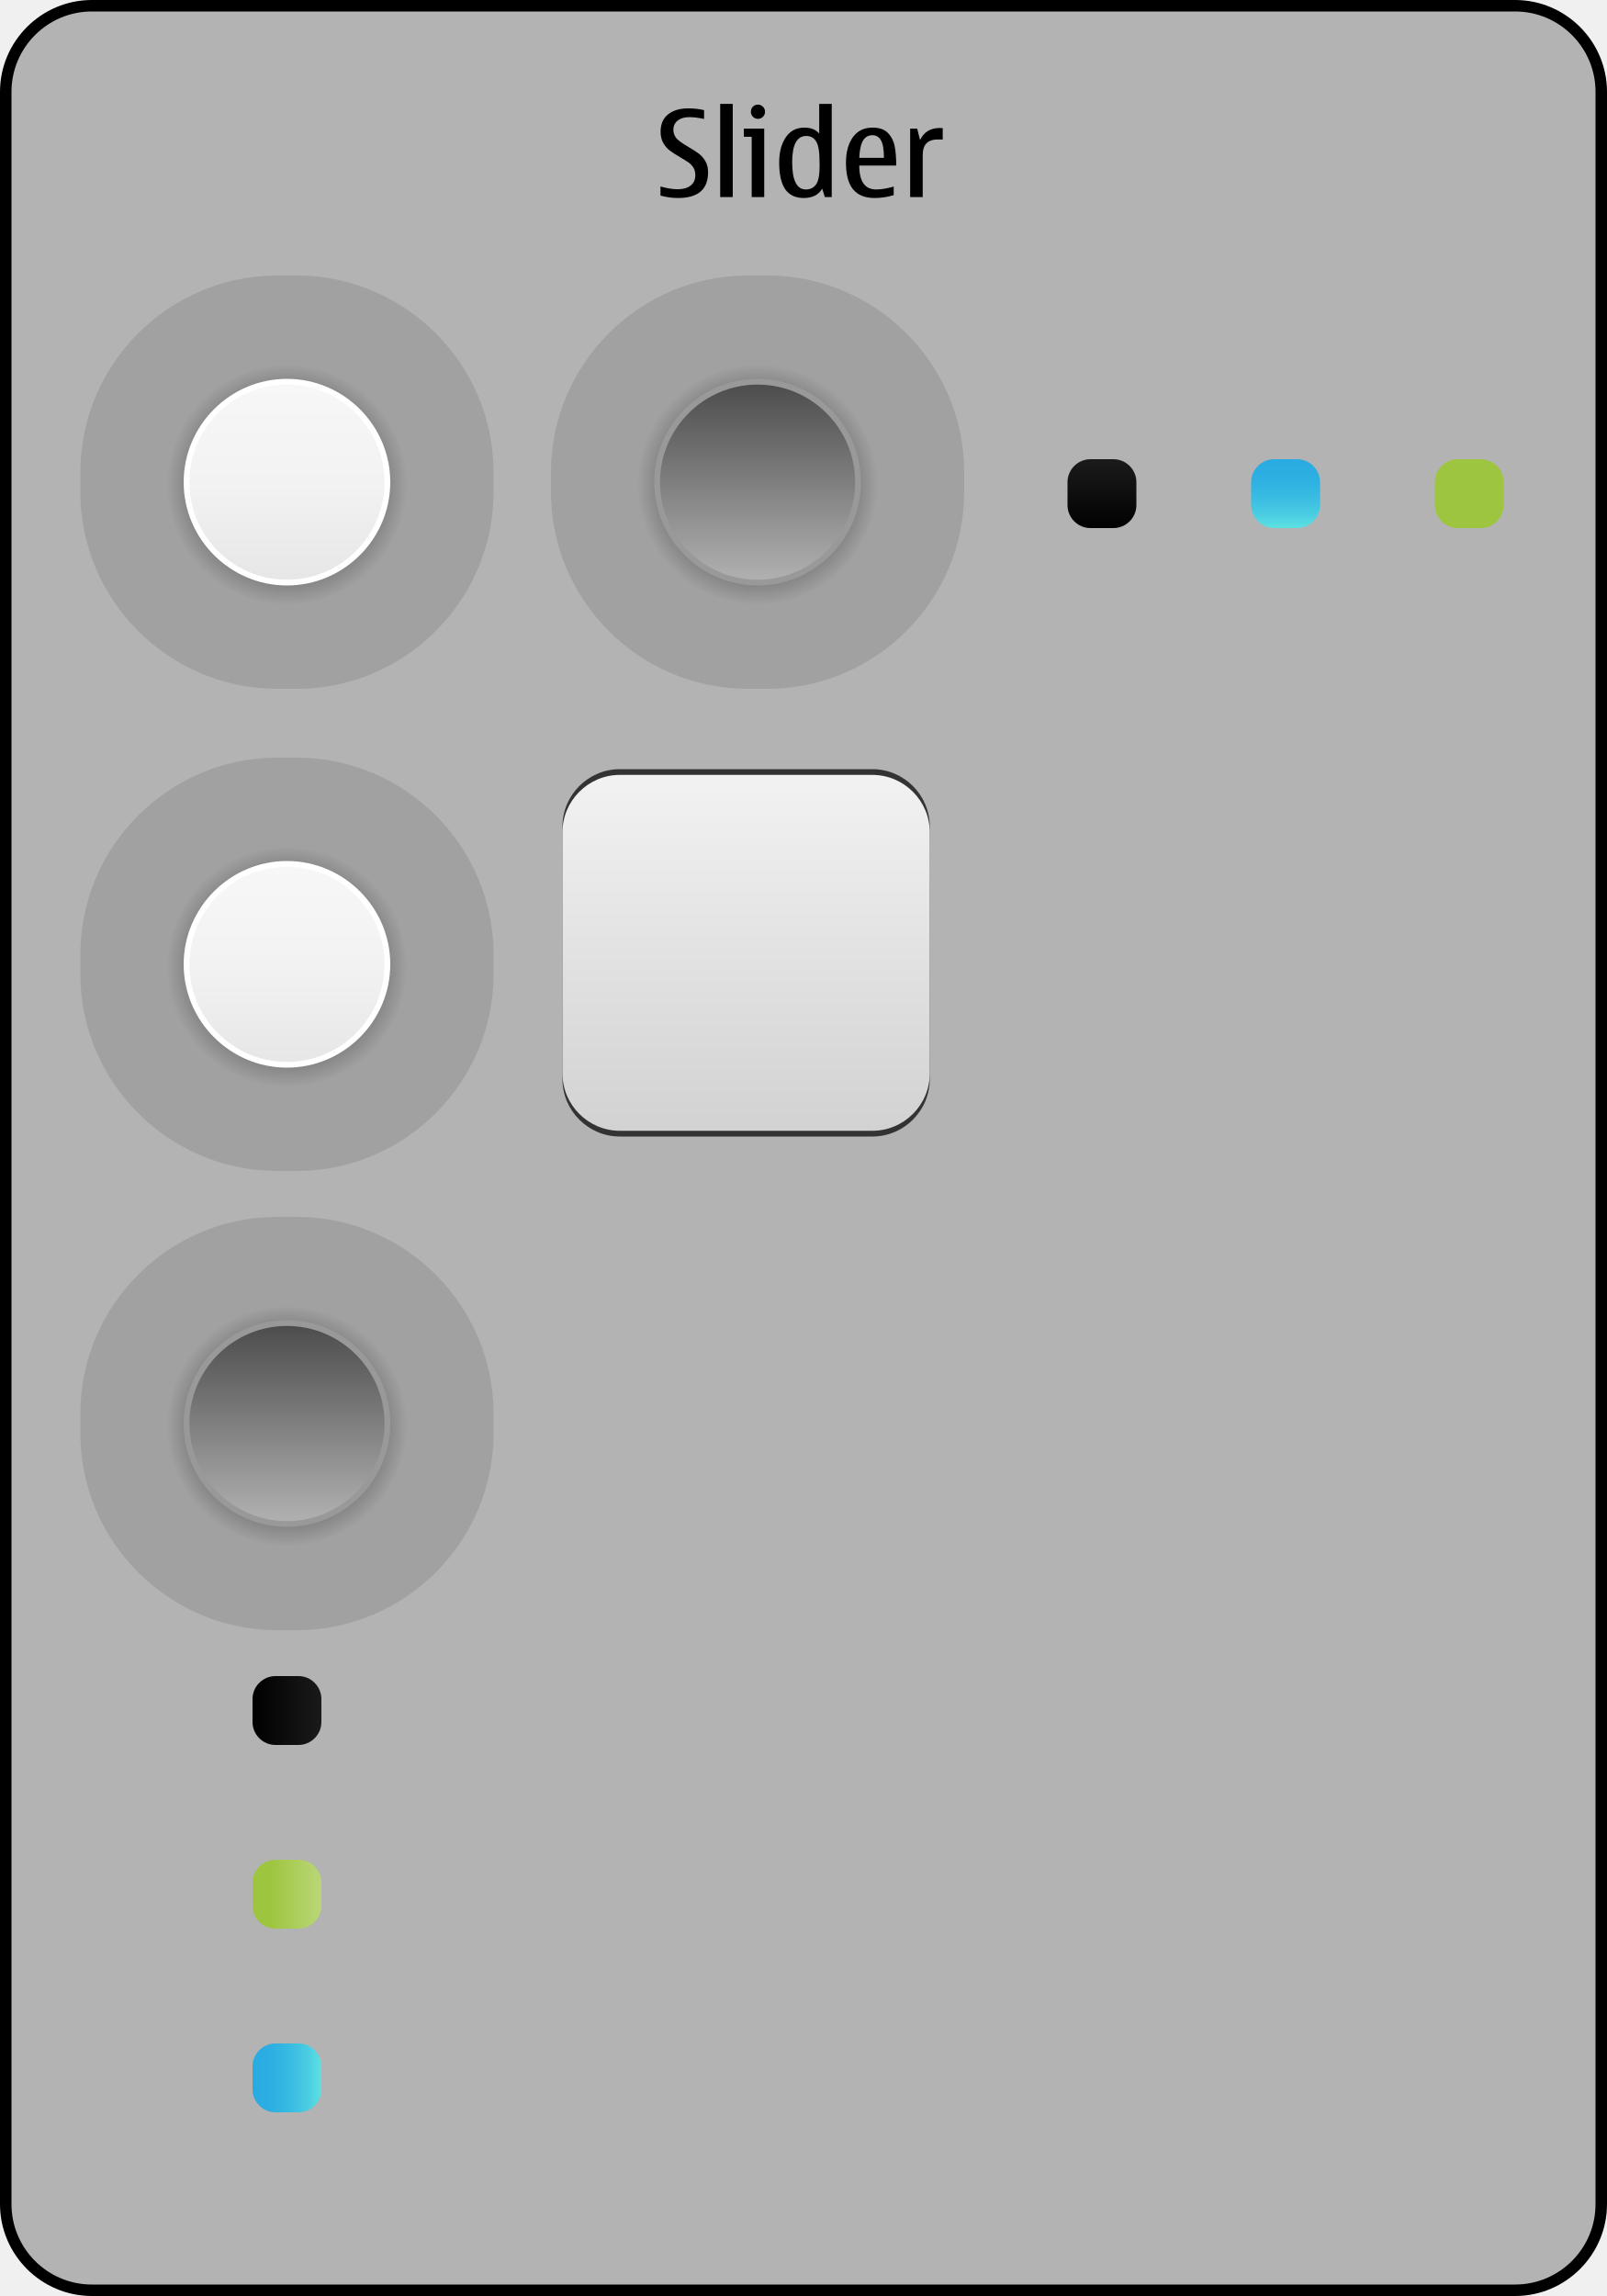
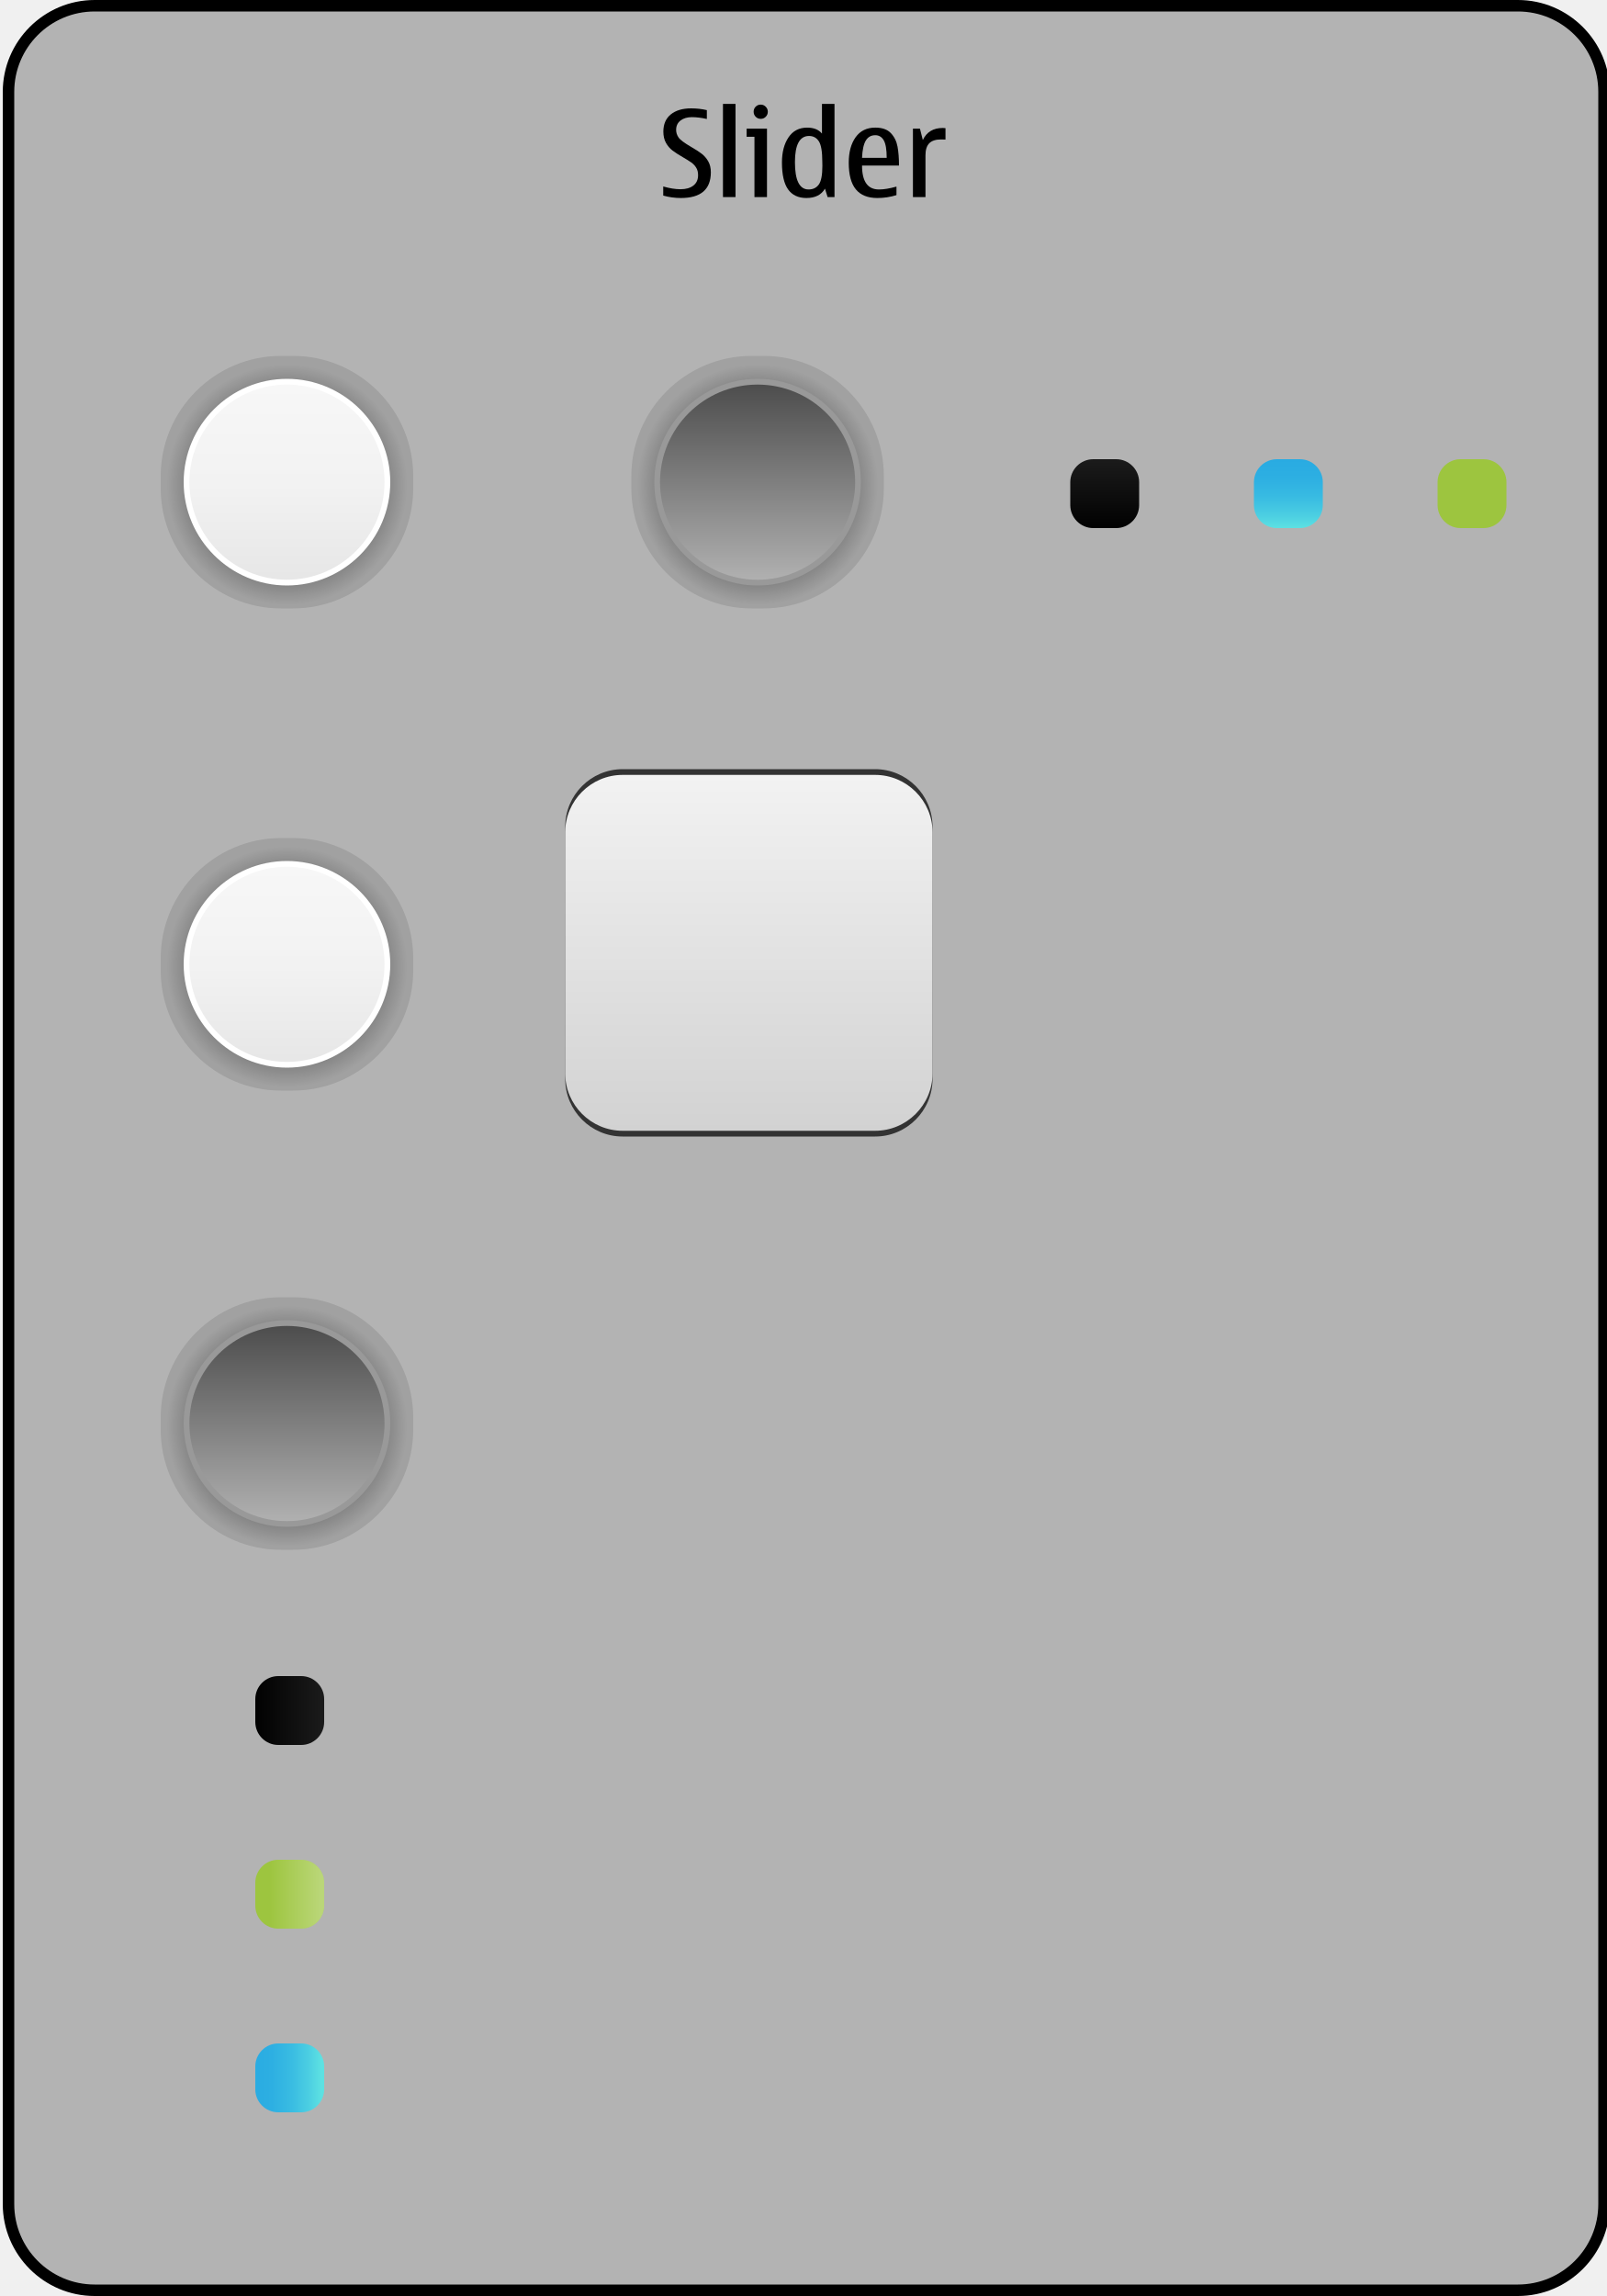
- <svg xmlns="http://www.w3.org/2000/svg" version="1.1" x="0px" y="0px" width="280px" height="400px" viewBox="0 0 280 400" style="enable-background:new 0 0 280 400;" xml:space="preserve" id="svg2">
-   <defs id="defs212" />
+ <svg xmlns="http://www.w3.org/2000/svg" xmlns:xlink="http://www.w3.org/1999/xlink" version="1.1" x="0px" y="0px" width="280px" height="400px" viewBox="0 0 280 400" style="enable-background:new 0 0 280 400;" xml:space="preserve" id="svg2">
+   <defs id="defs212">
+     <radialGradient xlink:href="#SVGID_7_" id="radialGradient2953" gradientUnits="userSpaceOnUse" gradientTransform="matrix(1.054964,0,0,1.054964,-81.98825,67.5208)" cx="125.112" cy="96.076" r="19.001" />
+     <linearGradient xlink:href="#SVGID_8_" id="linearGradient2955" gradientUnits="userSpaceOnUse" gradientTransform="translate(0,0.4490051)" x1="50" y1="185.949" x2="50" y2="150.949" />
+     <radialGradient xlink:href="#SVGID_14_" id="radialGradient2957" gradientUnits="userSpaceOnUse" gradientTransform="matrix(1.054964,0,0,1.054964,-81.98825,63.70262)" cx="125.112" cy="20.071" r="19.001" />
+     <linearGradient xlink:href="#SVGID_15_" id="linearGradient2959" gradientUnits="userSpaceOnUse" gradientTransform="translate(0,0.4490013)" x1="50" y1="101.949" x2="50" y2="66.949" />
+   </defs>
  <g id="meegotouch-slider-layer">
</g>
  <g id="theme">
-     <g id="meegotouch-slider">
+     <g id="meegotouch-slider" transform="translate(0.4816693,0)">
      <g id="MeegoSouchSliderThemeTemplateHelper">
        <g id="g8">
-           <path style="fill:#b3b3b3;fill-opacity:1" d="M16,399c-8.271,0-15-6.729-15-15V16C1,7.729,7.729,1,16,1h248c8.271,0,15,6.729,15,15v368      c0,8.271-6.729,15-15,15H16z" id="path10" />
+           <path style="fill:#b3b3b3;fill-opacity:1" d="M 16,399 C 7.729,399 1,392.271 1,384 V 16 C 1,7.729 7.729,1 16,1 h 248 c 8.271,0 15,6.729 15,15 v 368 c 0,8.271 -6.729,15 -15,15 H 16 z" id="path10" />
          <g id="g12">
-             <path d="M264,2c7.72,0,14,6.28,14,14v368c0,7.72-6.28,14-14,14H16c-7.72,0-14-6.28-14-14V16C2,8.28,8.28,2,16,2H264 M264,0H16       C7.2,0,0,7.2,0,16v368c0,8.8,7.2,16,16,16h248c8.8,0,16-7.2,16-16V16C280,7.2,272.8,0,264,0L264,0z" id="path14" />
+             <path d="m 264,2 c 7.72,0 14,6.28 14,14 v 368 c 0,7.72 -6.28,14 -14,14 H 16 C 8.28,398 2,391.72 2,384 V 16 C 2,8.28 8.28,2 16,2 h 248 m 0,-2 H 16 C 7.2,0 0,7.2 0,16 v 368 c 0,8.8 7.2,16 16,16 h 248 c 8.8,0 16,-7.2 16,-16 V 16 C 280,7.2 272.8,0 264,0 l 0,0 z" id="path14" />
          </g>
        </g>
-         <path d="M118.146,34.497c-1.025,0-2.049-0.14-3.066-0.421v-1.589c1.121,0.321,2.123,0.481,3.004,0.481     c0.943,0,1.689-0.211,2.24-0.635s0.826-1.033,0.826-1.826c0-0.506-0.107-0.934-0.324-1.286c-0.215-0.353-0.494-0.651-0.834-0.897     c-0.344-0.246-0.838-0.557-1.488-0.934c-0.771-0.443-1.383-0.838-1.83-1.184s-0.822-0.786-1.123-1.323     c-0.301-0.536-0.451-1.188-0.451-1.953c0-1.299,0.434-2.298,1.297-2.999c0.865-0.701,2.043-1.051,3.533-1.051     c0.977,0,1.893,0.102,2.748,0.307v1.539c-0.957-0.213-1.824-0.318-2.604-0.318c-0.814,0-1.477,0.197-1.984,0.59     c-0.51,0.393-0.764,0.938-0.764,1.635c0,0.451,0.135,0.883,0.404,1.293s1.002,0.963,2.199,1.66     c0.779,0.451,1.393,0.848,1.84,1.189c0.449,0.342,0.828,0.779,1.139,1.312s0.467,1.173,0.467,1.918     C123.375,33,121.633,34.497,118.146,34.497z" id="path16" />
-         <path d="M125.486,34.333V18.102h2.186v16.231H125.486z" id="path18" />
-         <path d="M133.156,34.333h-2.184v-10.5h-1.363v-1.425h3.547V34.333z M132.07,18.225c0.334,0,0.623,0.123,0.867,0.369     c0.242,0.246,0.363,0.536,0.363,0.871c0,0.342-0.119,0.635-0.359,0.877c-0.238,0.242-0.529,0.363-0.871,0.363     c-0.35,0-0.643-0.121-0.883-0.363c-0.238-0.242-0.357-0.535-0.357-0.877c0-0.349,0.119-0.643,0.357-0.882     C131.428,18.344,131.721,18.225,132.07,18.225z" id="path20" />
-         <path d="M143.719,34.333l-0.461-1.466c-0.631,1.086-1.707,1.63-3.23,1.63c-1.416,0-2.48-0.501-3.195-1.502     c-0.713-1.001-1.07-2.565-1.07-4.691c0-1.784,0.381-3.241,1.143-4.373s1.844-1.697,3.246-1.697c1.148,0,2.01,0.345,2.584,1.036     v-5.168h2.184v16.231H143.719z M142.807,28.898l-0.012-0.677c0-1.777-0.199-2.978-0.6-3.599c-0.4-0.623-0.969-0.934-1.707-0.934     c-0.82,0-1.436,0.379-1.846,1.139c-0.41,0.758-0.615,1.896-0.615,3.414c0,1.593,0.197,2.785,0.596,3.578     c0.395,0.793,0.99,1.189,1.783,1.189c0.771,0,1.365-0.287,1.779-0.861S142.807,30.491,142.807,28.898z" id="path22" />
-         <path d="M155.717,32.508v1.486c-1.074,0.336-2.186,0.503-3.334,0.503c-1.668,0-2.916-0.503-3.742-1.507     c-0.828-1.006-1.24-2.554-1.24-4.646c0-1.839,0.4-3.317,1.199-4.435c0.801-1.118,1.941-1.677,3.426-1.677     c1.201,0,2.105,0.319,2.711,0.959s0.992,1.422,1.164,2.348c0.17,0.927,0.256,2.028,0.256,3.308h-6.439     c0,1.387,0.246,2.428,0.738,3.122s1.23,1.04,2.215,1.04C153.504,33.01,154.52,32.843,155.717,32.508z M149.717,27.504h4.297     c0-1.442-0.172-2.461-0.512-3.056c-0.344-0.595-0.836-0.892-1.477-0.892c-0.719,0-1.268,0.307-1.646,0.922     S149.779,26.103,149.717,27.504z" id="path24" />
-         <path d="M159.807,22.408l0.502,1.988c0.664-1.4,1.818-2.102,3.467-2.102c0.219,0,0.379,0.01,0.482,0.031v1.988     c-0.172-0.014-0.428-0.02-0.77-0.02c-0.938,0-1.623,0.224-2.061,0.671c-0.438,0.448-0.656,1.147-0.656,2.097v7.271h-2.186V22.408     H159.807z" id="path26" />
+         <path d="m 118.146,34.497 c -1.025,0 -2.049,-0.14 -3.066,-0.421 v -1.589 c 1.121,0.321 2.123,0.481 3.004,0.481 0.943,0 1.689,-0.211 2.24,-0.635 0.551,-0.424 0.826,-1.033 0.826,-1.826 0,-0.506 -0.107,-0.934 -0.324,-1.286 -0.215,-0.353 -0.494,-0.651 -0.834,-0.897 -0.344,-0.246 -0.838,-0.557 -1.488,-0.934 -0.771,-0.443 -1.383,-0.838 -1.83,-1.184 -0.447,-0.346 -0.822,-0.786 -1.123,-1.323 -0.301,-0.536 -0.451,-1.188 -0.451,-1.953 0,-1.299 0.434,-2.298 1.297,-2.999 0.865,-0.701 2.043,-1.051 3.533,-1.051 0.977,0 1.893,0.102 2.748,0.307 v 1.539 c -0.957,-0.213 -1.824,-0.318 -2.604,-0.318 -0.814,0 -1.477,0.197 -1.984,0.59 -0.51,0.393 -0.764,0.938 -0.764,1.635 0,0.451 0.135,0.883 0.404,1.293 0.269,0.41 1.002,0.963 2.199,1.66 0.779,0.451 1.393,0.848 1.84,1.189 0.449,0.342 0.828,0.779 1.139,1.312 0.311,0.533 0.467,1.173 0.467,1.918 0,2.995 -1.742,4.492 -5.229,4.492 z" id="path16" />
+         <path d="M 125.486,34.333 V 18.102 h 2.186 v 16.231 h -2.186 z" id="path18" />
+         <path d="m 133.156,34.333 h -2.184 v -10.5 h -1.363 v -1.425 h 3.547 V 34.333 z M 132.07,18.225 c 0.334,0 0.623,0.123 0.867,0.369 0.242,0.246 0.363,0.536 0.363,0.871 0,0.342 -0.119,0.635 -0.359,0.877 -0.238,0.242 -0.529,0.363 -0.871,0.363 -0.35,0 -0.643,-0.121 -0.883,-0.363 -0.238,-0.242 -0.357,-0.535 -0.357,-0.877 0,-0.349 0.119,-0.643 0.357,-0.882 0.241,-0.239 0.534,-0.358 0.883,-0.358 z" id="path20" />
+         <path d="m 143.719,34.333 -0.461,-1.466 c -0.631,1.086 -1.707,1.63 -3.23,1.63 -1.416,0 -2.48,-0.501 -3.195,-1.502 -0.713,-1.001 -1.07,-2.565 -1.07,-4.691 0,-1.784 0.381,-3.241 1.143,-4.373 0.762,-1.132 1.844,-1.697 3.246,-1.697 1.148,0 2.01,0.345 2.584,1.036 v -5.168 h 2.184 v 16.231 h -1.201 z m -0.912,-5.435 -0.012,-0.677 c 0,-1.777 -0.199,-2.978 -0.6,-3.599 -0.4,-0.623 -0.969,-0.934 -1.707,-0.934 -0.82,0 -1.436,0.379 -1.846,1.139 -0.41,0.758 -0.615,1.896 -0.615,3.414 0,1.593 0.197,2.785 0.596,3.578 0.395,0.793 0.99,1.189 1.783,1.189 0.771,0 1.365,-0.287 1.779,-0.861 0.414,-0.574 0.622,-1.656 0.622,-3.249 z" id="path22" />
+         <path d="m 155.717,32.508 v 1.486 c -1.074,0.336 -2.186,0.503 -3.334,0.503 -1.668,0 -2.916,-0.503 -3.742,-1.507 -0.828,-1.006 -1.24,-2.554 -1.24,-4.646 0,-1.839 0.4,-3.317 1.199,-4.435 0.801,-1.118 1.941,-1.677 3.426,-1.677 1.201,0 2.105,0.319 2.711,0.959 0.606,0.64 0.992,1.422 1.164,2.348 0.17,0.927 0.256,2.028 0.256,3.308 h -6.439 c 0,1.387 0.246,2.428 0.738,3.122 0.492,0.694 1.23,1.04 2.215,1.04 0.833,10e-4 1.849,-0.166 3.046,-0.501 z m -6,-5.004 h 4.297 c 0,-1.442 -0.172,-2.461 -0.512,-3.056 -0.344,-0.595 -0.836,-0.892 -1.477,-0.892 -0.719,0 -1.268,0.307 -1.646,0.922 -0.378,0.615 -0.6,1.625 -0.662,3.026 z" id="path24" />
+         <path d="m 159.807,22.408 0.502,1.988 c 0.664,-1.4 1.818,-2.102 3.467,-2.102 0.219,0 0.379,0.01 0.482,0.031 v 1.988 c -0.172,-0.014 -0.428,-0.02 -0.77,-0.02 -0.938,0 -1.623,0.224 -2.061,0.671 -0.438,0.448 -0.656,1.147 -0.656,2.097 v 7.271 h -2.186 V 22.408 h 1.222 z" id="path26" />
        <path d="m 98,213 0.5,1 0.5,-1 -1,0 z" id="meegotouch-slider-handle-label-arrow-down" style="fill:#b3b3b3;fill-opacity:1" />
        <path d="m 146,214 -0.5,-1 -0.5,1 1,0 z" id="meegotouch-slider-handle-label-arrow-up" style="fill:#b3b3b3;fill-opacity:1" />
        <path d="m 175,149 -1,0.5 1,0.5 0,-1 z" id="meegotouch-slider-handle-label-arrow-left" style="fill:#b3b3b3;fill-opacity:1" />
        <path d="m 174,197 1,0.5 -1,0.5 0,-1 z" id="meegotouch-slider-handle-label-arrow-right" style="fill:#b3b3b3;fill-opacity:1" />
      </g>
      <g id="meegotouch-slider-handle-value-background">
        <g id="g29">
-           <path style="fill:#333333;" d="M162,188c0,5.5-4.5,10-10,10h-44c-5.5,0-10-4.5-10-10v-44c0-5.5,4.5-10,10-10h44      c5.5,0,10,4.5,10,10V188z" id="path31" />
+           <path style="fill:#333333" d="m 162,188 c 0,5.5 -4.5,10 -10,10 h -44 c -5.5,0 -10,-4.5 -10,-10 v -44 c 0,-5.5 4.5,-10 10,-10 h 44 c 5.5,0 10,4.5 10,10 v 44 z" id="path31" />
        </g>
        <g id="g33">
-           <linearGradient id="SVGID_1_" gradientUnits="userSpaceOnUse" x1="130" y1="135" x2="130" y2="197">
+           <linearGradient id="SVGID_1_" gradientUnits="userSpaceOnUse" x1="130" y1="135" x2="130" y2="197" gradientTransform="translate(-0.4816693,0)">
            <stop offset="0" style="stop-color:#F2F2F2" id="stop36" />
            <stop offset="1" style="stop-color:#D2D2D2" id="stop38" />
          </linearGradient>
-           <path style="fill:url(#SVGID_1_);" d="M162,187c0,5.5-4.5,10-10,10h-44c-5.5,0-10-4.5-10-10v-42c0-5.5,4.5-10,10-10h44      c5.5,0,10,4.5,10,10V187z" id="path40" />
+           <path style="fill:url(#SVGID_1_)" d="m 162,187 c 0,5.5 -4.5,10 -10,10 h -44 c -5.5,0 -10,-4.5 -10,-10 v -42 c 0,-5.5 4.5,-10 10,-10 h 44 c 5.5,0 10,4.5 10,10 v 42 z" id="path40" />
        </g>
      </g>
      <g id="meegotouch-slider-elapsed-background-vertical">
        <g id="Normal_68_">
-           <linearGradient id="SVGID_2_" gradientUnits="userSpaceOnUse" x1="2256" y1="-3798.001" x2="2256" y2="-3810.001" gradientTransform="matrix(0 -1 1 0 3854 2618)">
+           <linearGradient id="SVGID_2_" gradientUnits="userSpaceOnUse" x1="2256" y1="-3798.001" x2="2256" y2="-3810.001" gradientTransform="matrix(0,-1,1,0,3853.518,2618)">
            <stop offset="0" style="stop-color:#5DE1E2" id="stop45" />
            <stop offset="0.189" style="stop-color:#4BCEE2" id="stop47" />
            <stop offset="0.455" style="stop-color:#38BBE2" id="stop49" />
            <stop offset="0.725" style="stop-color:#2DAFE2" id="stop51" />
            <stop offset="1" style="stop-color:#29ABE2" id="stop53" />
          </linearGradient>
-           <path style="fill:url(#SVGID_2_);" d="M52,356c2.2,0,4,1.8,4,4v4c0,2.2-1.8,4-4,4h-4c-2.2,0-4-1.8-4-4v-4c0-2.2,1.8-4,4-4H52z" id="path55" />
+           <path style="fill:url(#SVGID_2_)" d="m 52,356 c 2.2,0 4,1.8 4,4 v 4 c 0,2.2 -1.8,4 -4,4 h -4 c -2.2,0 -4,-1.8 -4,-4 v -4 c 0,-2.2 1.8,-4 4,-4 h 4 z" id="path55" />
        </g>
      </g>
      <g id="meegotouch-slider-received-background-vertical" transform="translate(0,-0.449)">
        <g id="Normal_67_">
          <path style="fill:#9dc53f" d="m 48,336.449 c -2.2,0 -4,-1.8 -4,-4 v -4 c 0,-2.2 1.8,-4 4,-4 h 4 c 2.2,0 4,1.8 4,4 v 4 c 0,2.2 -1.8,4 -4,4 h -4 z" id="path59" />
        </g>
        <g id="Normal_66_" style="opacity:0.3">
-           <linearGradient id="SVGID_3_" gradientUnits="userSpaceOnUse" x1="4217.449" y1="2542.999" x2="4217.449" y2="2530.999" gradientTransform="matrix(0,1,-1,0,2587,-3886.551)">
+           <linearGradient id="SVGID_3_" gradientUnits="userSpaceOnUse" x1="4217.449" y1="2542.999" x2="4217.449" y2="2530.999" gradientTransform="matrix(0,1,-1,0,2586.518,-3886.551)">
            <stop offset="0.25" style="stop-color:#FFFFFF;stop-opacity:0" id="stop63" />
            <stop offset="0.933" style="stop-color:#FFFFFF;stop-opacity:0.91" id="stop65" />
            <stop offset="1" style="stop-color:#FFFFFF" id="stop67" />
          </linearGradient>
          <path style="fill:url(#SVGID_3_)" d="m 48,336.449 c -2.2,0 -4,-1.8 -4,-4 v -4 c 0,-2.2 1.8,-4 4,-4 h 4 c 2.2,0 4,1.8 4,4 v 4 c 0,2.2 -1.8,4 -4,4 h -4 z" id="path69" />
        </g>
      </g>
      <g id="meegotouch-slider-background-vertical">
        <g id="Normal_52_">
-           <linearGradient id="SVGID_4_" gradientUnits="userSpaceOnUse" x1="2256" y1="-3862.001" x2="2256" y2="-3874.001" gradientTransform="matrix(0 -1 1 0 3918 2554)">
+           <linearGradient id="SVGID_4_" gradientUnits="userSpaceOnUse" x1="2256" y1="-3862.001" x2="2256" y2="-3874.001" gradientTransform="matrix(0,-1,1,0,3917.518,2554)">
            <stop offset="0" style="stop-color:#1A1A1A" id="stop74" />
            <stop offset="1" style="stop-color:#000000" id="stop76" />
          </linearGradient>
-           <path style="fill:url(#SVGID_4_);" d="M52,292c2.2,0,4,1.8,4,4v4c0,2.2-1.8,4-4,4h-4c-2.2,0-4-1.8-4-4v-4c0-2.2,1.8-4,4-4H52z" id="path78" />
+           <path style="fill:url(#SVGID_4_)" d="m 52,292 c 2.2,0 4,1.8 4,4 v 4 c 0,2.2 -1.8,4 -4,4 h -4 c -2.2,0 -4,-1.8 -4,-4 v -4 c 0,-2.2 1.8,-4 4,-4 h 4 z" id="path78" />
        </g>
      </g>
      <g id="meegotouch-slider-handle-background-pressed-vertical" transform="translate(0,-0.4490051)">
-         <rect x="14" y="212.449" style="opacity:0" width="72" height="72" id="rect81" />
-         <g id="Normal_51_" transform="matrix(1.714286,0,0,1.714286,-35.71429,-177.4636)">
-           <radialGradient id="SVGID_5_" cx="128.821" cy="168.461" r="19.001" gradientTransform="matrix(0.6447,0,0,0.6447,-33.05092,140.104)" gradientUnits="userSpaceOnUse">
+         <rect x="13.518" y="212.449" style="opacity:0" width="72" height="72" id="rect81" />
+         <g id="Normal_51_" transform="matrix(1.047619,0,0,1.047619,-2.862622,-11.8309)">
+           <radialGradient id="SVGID_5_" cx="128.821" cy="168.461" r="19.001" gradientTransform="matrix(1.054964,0,0,1.054964,-85.9015,71.15717)" gradientUnits="userSpaceOnUse">
            <stop offset="0" style="stop-color:#000000" id="stop85" />
            <stop offset="1" style="stop-color:#000000;stop-opacity:0.1" id="stop87" />
          </radialGradient>
          <path style="fill:url(#SVGID_5_)" d="m 71,249.449 c 0,11 -9,20 -20,20 h -2 c -11,0 -20,-9 -20,-20 v -2 c 0,-11 9,-20 20,-20 h 2 c 11,0 20,9 20,20 v 2 z" id="path89" />
        </g>
-         <g id="Normal_50_">
+         <g id="Normal_50_" transform="translate(-0.4816693,0)">
          <linearGradient id="SVGID_6_" gradientUnits="userSpaceOnUse" x1="50" y1="265.949" x2="50" y2="230.949" gradientTransform="translate(0,0.4490051)">
            <stop offset="0" style="stop-color:#B3B3B3" id="stop93" />
            <stop offset="1" style="stop-color:#4D4D4D" id="stop95" />
          </linearGradient>
          <path style="fill:url(#SVGID_6_)" d="m 50,265.949 c -9.649,0 -17.5,-7.851 -17.5,-17.5 0,-9.649 7.851,-17.5 17.5,-17.5 9.649,0 17.5,7.851 17.5,17.5 0,9.649 -7.851,17.5 -17.5,17.5 l 0,0 z" id="path97" />
          <g id="g99">
            <path style="fill:#999999" d="m 50,231.449 c 9.374,0 17,7.626 17,17 0,9.374 -7.626,17 -17,17 -9.374,0 -17,-7.626 -17,-17 0,-9.374 7.626,-17 17,-17 m 0,-1 c -9.9,0 -18,8.1 -18,18 0,9.9 8.1,18 18,18 9.9,0 18,-8.1 18,-18 0,-9.9 -8.1,-18 -18,-18 l 0,0 z" id="path101" />
          </g>
        </g>
      </g>
      <g id="meegotouch-slider-elapsed-background-horizontal" transform="translate(-9,0)">
        <g id="Normal_47_">
-           <linearGradient id="SVGID_9_" gradientUnits="userSpaceOnUse" x1="233" y1="92" x2="233" y2="80" gradientTransform="translate(9,0)">
+           <linearGradient id="SVGID_9_" gradientUnits="userSpaceOnUse" x1="233" y1="92" x2="233" y2="80" gradientTransform="translate(8.518331,0)">
            <stop offset="0" style="stop-color:#5DE1E2" id="stop129" />
            <stop offset="0.189" style="stop-color:#4BCEE2" id="stop131" />
            <stop offset="0.455" style="stop-color:#38BBE2" id="stop133" />
            <stop offset="0.725" style="stop-color:#2DAFE2" id="stop135" />
            <stop offset="1" style="stop-color:#29ABE2" id="stop137" />
          </linearGradient>
          <path style="fill:url(#SVGID_9_)" d="m 239,88 c 0,2.2 -1.8,4 -4,4 h -4 c -2.2,0 -4,-1.8 -4,-4 v -4 c 0,-2.2 1.8,-4 4,-4 h 4 c 2.2,0 4,1.8 4,4 v 4 z" id="path139" />
        </g>
      </g>
      <g id="meegotouch-slider-received-background-horizontal" transform="translate(23,-20)">
        <g id="Normal_46_">
          <path style="fill:#9dc53f" d="m 227,104 c 0,-2.2 1.8,-4 4,-4 h 4 c 2.2,0 4,1.8 4,4 v 4 c 0,2.2 -1.8,4 -4,4 h -4 c -2.2,0 -4,-1.8 -4,-4 v -4 z" id="path143" />
        </g>
        <g id="Normal_45_" style="opacity:0.3">
-           <linearGradient id="SVGID_10_" gradientUnits="userSpaceOnUse" x1="6605" y1="-1863.102" x2="6605" y2="-1875.102" gradientTransform="matrix(-1,0,0,-1,6815,-1743.102)">
+           <linearGradient id="SVGID_10_" gradientUnits="userSpaceOnUse" x1="6605" y1="-1863.102" x2="6605" y2="-1875.102" gradientTransform="matrix(-1,0,0,-1,6814.518,-1743.102)">
            <stop offset="0.25" style="stop-color:#FFFFFF;stop-opacity:0" id="stop147" />
            <stop offset="0.933" style="stop-color:#FFFFFF;stop-opacity:0.91" id="stop149" />
            <stop offset="1" style="stop-color:#FFFFFF" id="stop151" />
          </linearGradient>
          <path style="fill:url(#SVGID_10_)" d="m 227,104 c 0,-2.2 1.8,-4 4,-4 h 4 c 2.2,0 4,1.8 4,4 v 4 c 0,2.2 -1.8,4 -4,4 h -4 c -2.2,0 -4,-1.8 -4,-4 v -4 z" id="path153" />
        </g>
      </g>
      <g id="meegotouch-slider-background-horizontal" transform="translate(-1,-0.449)">
        <g id="Normal_44_">
-           <linearGradient id="SVGID_11_" gradientUnits="userSpaceOnUse" x1="193" y1="92.449" x2="193" y2="80.449" gradientTransform="translate(1,0.449)">
+           <linearGradient id="SVGID_11_" gradientUnits="userSpaceOnUse" x1="193" y1="92.449" x2="193" y2="80.449" gradientTransform="translate(0.5183307,0.449)">
            <stop offset="0" style="stop-color:#000000" id="stop158" />
            <stop offset="1" style="stop-color:#1A1A1A" id="stop160" />
          </linearGradient>
          <path style="fill:url(#SVGID_11_)" d="m 199,88.449 c 0,2.2 -1.8,4 -4,4 h -4 c -2.2,0 -4,-1.8 -4,-4 v -4 c 0,-2.2 1.8,-4 4,-4 h 4 c 2.2,0 4,1.8 4,4 v 4 z" id="path162" />
        </g>
      </g>
      <g id="meegotouch-slider-handle-background-pressed-horizontal" transform="translate(0,-0.4490013)">
-         <rect x="96" y="48.449" style="opacity:0" width="72" height="72" id="rect165" />
-         <g id="Normal_40_" transform="matrix(1.714286,0,0,1.714286,-94.28571,-60.32071)">
-           <radialGradient id="SVGID_12_" cx="203.016" cy="20.071" r="19.001" gradientTransform="matrix(0.6447,0,0,0.6447,1.11575,71.77066)" gradientUnits="userSpaceOnUse">
+         <rect x="95.518" y="48.449" style="opacity:0" width="72" height="72" id="rect165" />
+         <g id="Normal_40_" transform="matrix(1.047619,0,0,1.047619,-6.767384,-4.021379)">
+           <radialGradient id="SVGID_12_" cx="203.016" cy="20.071" r="19.001" gradientTransform="matrix(1.054964,0,0,1.054964,-82.17423,63.70262)" gradientUnits="userSpaceOnUse">
            <stop offset="0" style="stop-color:#000000" id="stop169" />
            <stop offset="1" style="stop-color:#000000;stop-opacity:0.1" id="stop171" />
          </radialGradient>
          <path style="fill:url(#SVGID_12_)" d="m 153,85.449 c 0,11 -9,20 -20,20 h -2 c -11,0 -20,-9 -20,-20 v -2 c 0,-11 9,-20 20,-20 h 2 c 11,0 20,9 20,20 v 2 z" id="path173" />
        </g>
-         <g id="Normal_39_">
+         <g id="Normal_39_" transform="translate(-0.4816693,0)">
          <linearGradient id="SVGID_13_" gradientUnits="userSpaceOnUse" x1="132" y1="101.949" x2="132" y2="66.949" gradientTransform="translate(0,0.4490013)">
            <stop offset="0" style="stop-color:#B3B3B3" id="stop177" />
            <stop offset="1" style="stop-color:#4D4D4D" id="stop179" />
          </linearGradient>
          <path style="fill:url(#SVGID_13_)" d="m 132,101.949 c -9.649,0 -17.5,-7.851 -17.5,-17.5 0,-9.649 7.851,-17.5 17.5,-17.5 9.649,0 17.5,7.851 17.5,17.5 0,9.649 -7.851,17.5 -17.5,17.5 l 0,0 z" id="path181" />
          <g id="g183">
            <path style="fill:#999999" d="m 132,67.449 c 9.374,0 17,7.626 17,17 0,9.374 -7.626,17 -17,17 -9.374,0 -17,-7.626 -17,-17 0,-9.374 7.626,-17 17,-17 m 0,-1 c -9.9,0 -18,8.1 -18,18 0,9.9 8.1,18 18,18 9.9,0 18,-8.1 18,-18 0,-9.9 -8.1,-18 -18,-18 l 0,0 z" id="path185" />
          </g>
        </g>
      </g>
-       <g id="meegotouch-slider-handle-background-horizontal" transform="translate(0,-0.4490013)">
+       <g id="meegotouch-slider-handle-background-horizontal" transform="translate(-0.4816693,-0.4490013)">
        <rect x="14" y="48.449" style="opacity:0" width="72" height="72" id="rect188" />
-         <g id="Normal_38_" transform="matrix(1.714286,0,0,1.714286,-35.71429,-60.32071)">
-           <radialGradient id="SVGID_14_" cx="125.112" cy="20.071" r="19.001" gradientTransform="matrix(0.6447,0,0,0.6447,-30.65948,71.77066)" gradientUnits="userSpaceOnUse">
+         <g id="Normal_38_" transform="matrix(1.047619,0,0,1.047619,-2.380951,-4.021375)">
+           <radialGradient id="SVGID_14_" cx="125.112" cy="20.071" r="19.001" gradientTransform="matrix(1.054964,0,0,1.054964,-81.98824,63.70262)" gradientUnits="userSpaceOnUse">
            <stop offset="0" style="stop-color:#000000" id="stop192" />
            <stop offset="1" style="stop-color:#000000;stop-opacity:0.1" id="stop194" />
          </radialGradient>
-           <path style="fill:url(#SVGID_14_)" d="m 71,85.449 c 0,11 -9,20 -20,20 h -2 c -11,0 -20,-9 -20,-20 v -2 c 0,-11 9,-20 20,-20 h 2 c 11,0 20,9 20,20 v 2 z" id="path196" />
+           <path style="fill:url(#radialGradient2957)" d="m 71,85.449 c 0,11 -9,20 -20,20 h -2 c -11,0 -20,-9 -20,-20 v -2 c 0,-11 9,-20 20,-20 h 2 c 11,0 20,9 20,20 v 2 z" id="path196" />
        </g>
        <g id="Normal_37_">
          <linearGradient id="SVGID_15_" gradientUnits="userSpaceOnUse" x1="50" y1="101.949" x2="50" y2="66.949" gradientTransform="translate(0,0.4490013)">
            <stop offset="0" style="stop-color:#E6E6E6" id="stop200" />
            <stop offset="0.504" style="stop-color:#F2F2F2" id="stop202" />
            <stop offset="1" style="stop-color:#F7F7F7" id="stop204" />
          </linearGradient>
-           <path style="fill:url(#SVGID_15_)" d="m 50,101.949 c -9.649,0 -17.5,-7.851 -17.5,-17.5 0,-9.649 7.851,-17.5 17.5,-17.5 9.649,0 17.5,7.851 17.5,17.5 0,9.649 -7.851,17.5 -17.5,17.5 l 0,0 z" id="path206" />
+           <path style="fill:url(#linearGradient2959)" d="m 50,101.949 c -9.649,0 -17.5,-7.851 -17.5,-17.5 0,-9.649 7.851,-17.5 17.5,-17.5 9.649,0 17.5,7.851 17.5,17.5 0,9.649 -7.851,17.5 -17.5,17.5 l 0,0 z" id="path206" />
          <path style="fill:#ffffff" d="m 50,67.449 c 9.374,0 17,7.626 17,17 0,9.374 -7.626,17 -17,17 -9.374,0 -17,-7.626 -17,-17 0,-9.374 7.626,-17 17,-17 m 0,-1 c -9.9,0 -18,8.1 -18,18 0,9.9 8.1,18 18,18 9.9,0 18,-8.1 18,-18 0,-9.9 -8.1,-18 -18,-18 l 0,0 z" id="path208" />
        </g>
      </g>
      <g id="meegotouch-slider-handle-background-vertical" transform="translate(0,-0.4490051)">
-         <rect x="14" y="132.449" style="opacity:0" width="72" height="72" id="rect104" />
-         <g id="Normal_49_" transform="matrix(1.714286,0,0,1.714286,-35.71429,-120.3207)">
-           <radialGradient id="SVGID_7_" cx="125.112" cy="96.076" r="19.001" gradientTransform="matrix(0.6447,0,0,0.6447,-30.65948,106.7707)" gradientUnits="userSpaceOnUse">
+         <rect x="13.518" y="132.449" style="opacity:0" width="72" height="72" id="rect104" />
+         <g id="Normal_49_" transform="matrix(1.047619,0,0,1.047619,-2.862622,-8.021379)">
+           <radialGradient id="SVGID_7_" cx="125.112" cy="96.076" r="19.001" gradientTransform="matrix(0.6447,0,0,0.6447,-30.94046,106.7707)" gradientUnits="userSpaceOnUse">
            <stop offset="0" style="stop-color:#000000" id="stop108" />
            <stop offset="1" style="stop-color:#000000;stop-opacity:0.1" id="stop110" />
          </radialGradient>
-           <path style="fill:url(#SVGID_7_)" d="m 71,169.449 c 0,11 -9,20 -20,20 h -2 c -11,0 -20,-9 -20,-20 v -2 c 0,-11 9,-20 20,-20 h 2 c 11,0 20,9 20,20 v 2 z" id="path112" />
+           <path style="fill:url(#radialGradient2953)" d="m 71,169.449 c 0,11 -9,20 -20,20 h -2 c -11,0 -20,-9 -20,-20 v -2 c 0,-11 9,-20 20,-20 h 2 c 11,0 20,9 20,20 v 2 z" id="path112" />
        </g>
-         <g id="Normal_48_">
-           <linearGradient id="SVGID_8_" gradientUnits="userSpaceOnUse" x1="50" y1="185.949" x2="50" y2="150.949" gradientTransform="translate(0,0.4490051)">
+         <g id="Normal_48_" transform="translate(-0.4816693,0)">
+           <linearGradient id="SVGID_8_" gradientUnits="userSpaceOnUse" x1="50" y1="185.949" x2="50" y2="150.949" gradientTransform="translate(-0.4816693,0.4490051)">
            <stop offset="0" style="stop-color:#E6E6E6" id="stop116" />
            <stop offset="0.504" style="stop-color:#F2F2F2" id="stop118" />
            <stop offset="1" style="stop-color:#F7F7F7" id="stop120" />
          </linearGradient>
-           <path style="fill:url(#SVGID_8_)" d="m 50,185.949 c -9.649,0 -17.5,-7.851 -17.5,-17.5 0,-9.649 7.851,-17.5 17.5,-17.5 9.649,0 17.5,7.851 17.5,17.5 0,9.649 -7.851,17.5 -17.5,17.5 l 0,0 z" id="path122" />
+           <path style="fill:url(#linearGradient2955)" d="m 50,185.949 c -9.649,0 -17.5,-7.851 -17.5,-17.5 0,-9.649 7.851,-17.5 17.5,-17.5 9.649,0 17.5,7.851 17.5,17.5 0,9.649 -7.851,17.5 -17.5,17.5 l 0,0 z" id="path122" />
          <path style="fill:#ffffff" d="m 50,151.449 c 9.374,0 17,7.626 17,17 0,9.374 -7.626,17 -17,17 -9.374,0 -17,-7.626 -17,-17 0,-9.374 7.626,-17 17,-17 m 0,-1 c -9.9,0 -18,8.1 -18,18 0,9.9 8.1,18 18,18 9.9,0 18,-8.1 18,-18 0,-9.9 -8.1,-18 -18,-18 l 0,0 z" id="path124" />
        </g>
      </g>
    </g>
  </g>
</svg>
